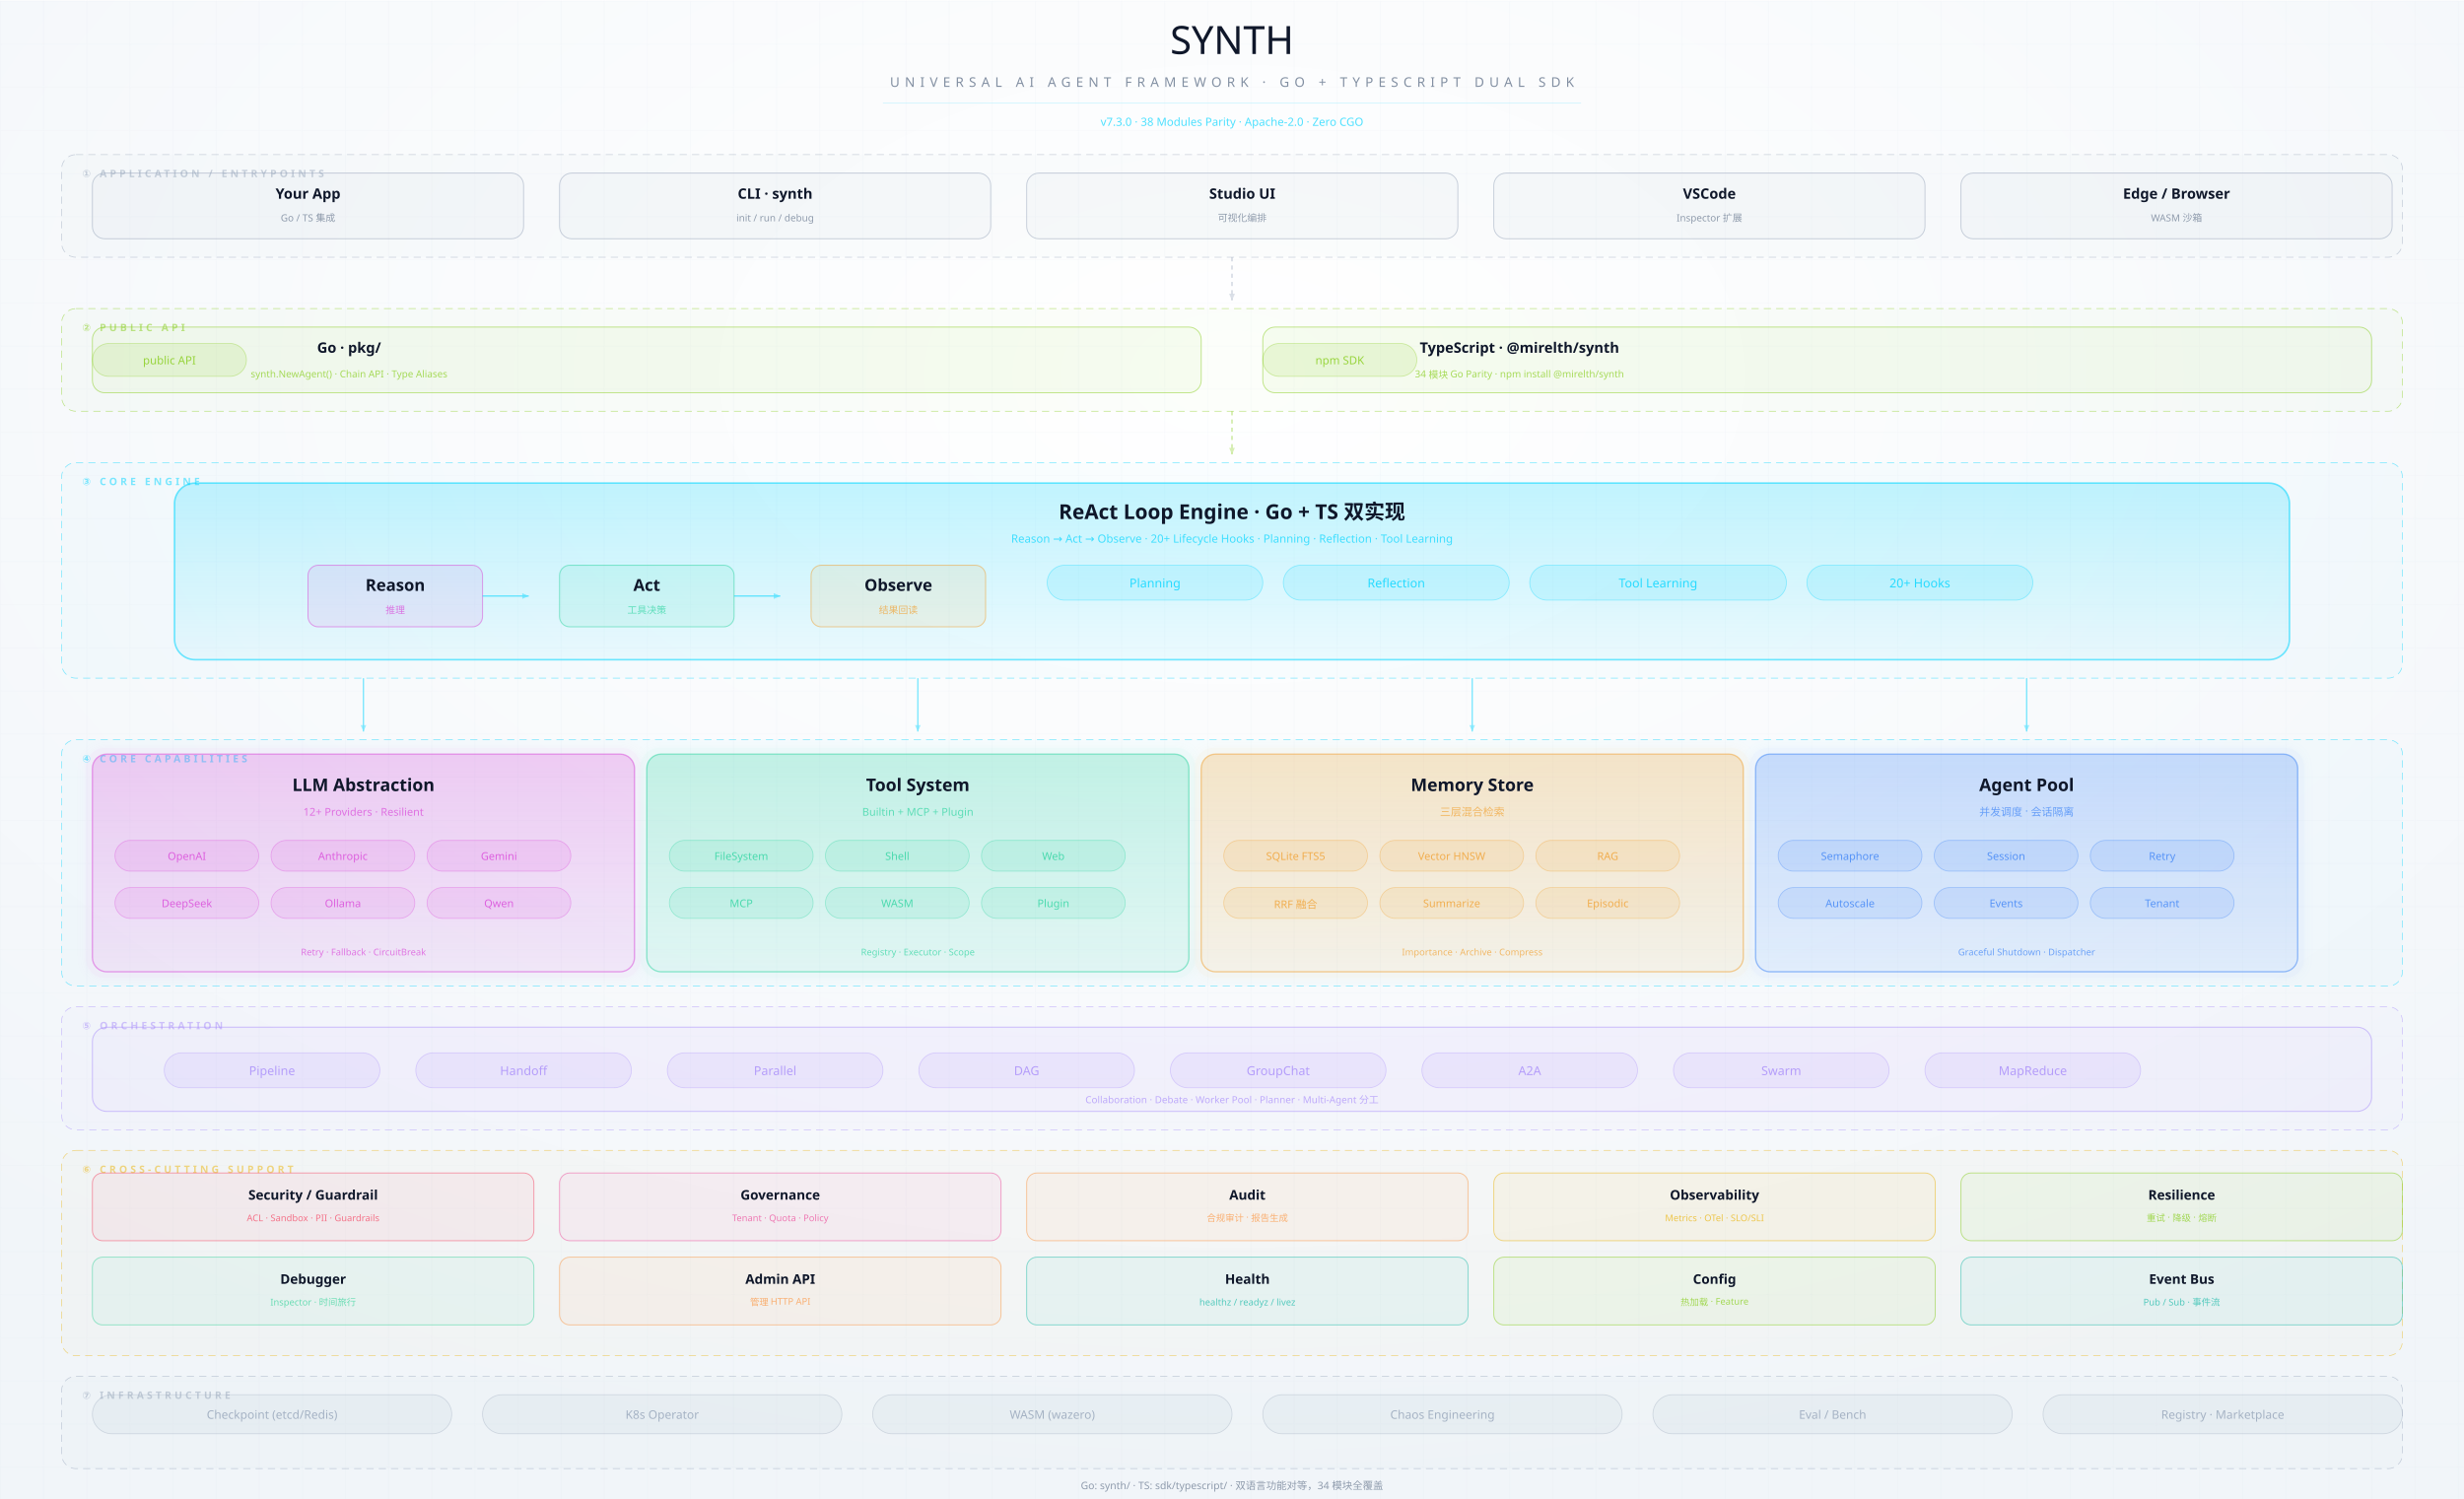
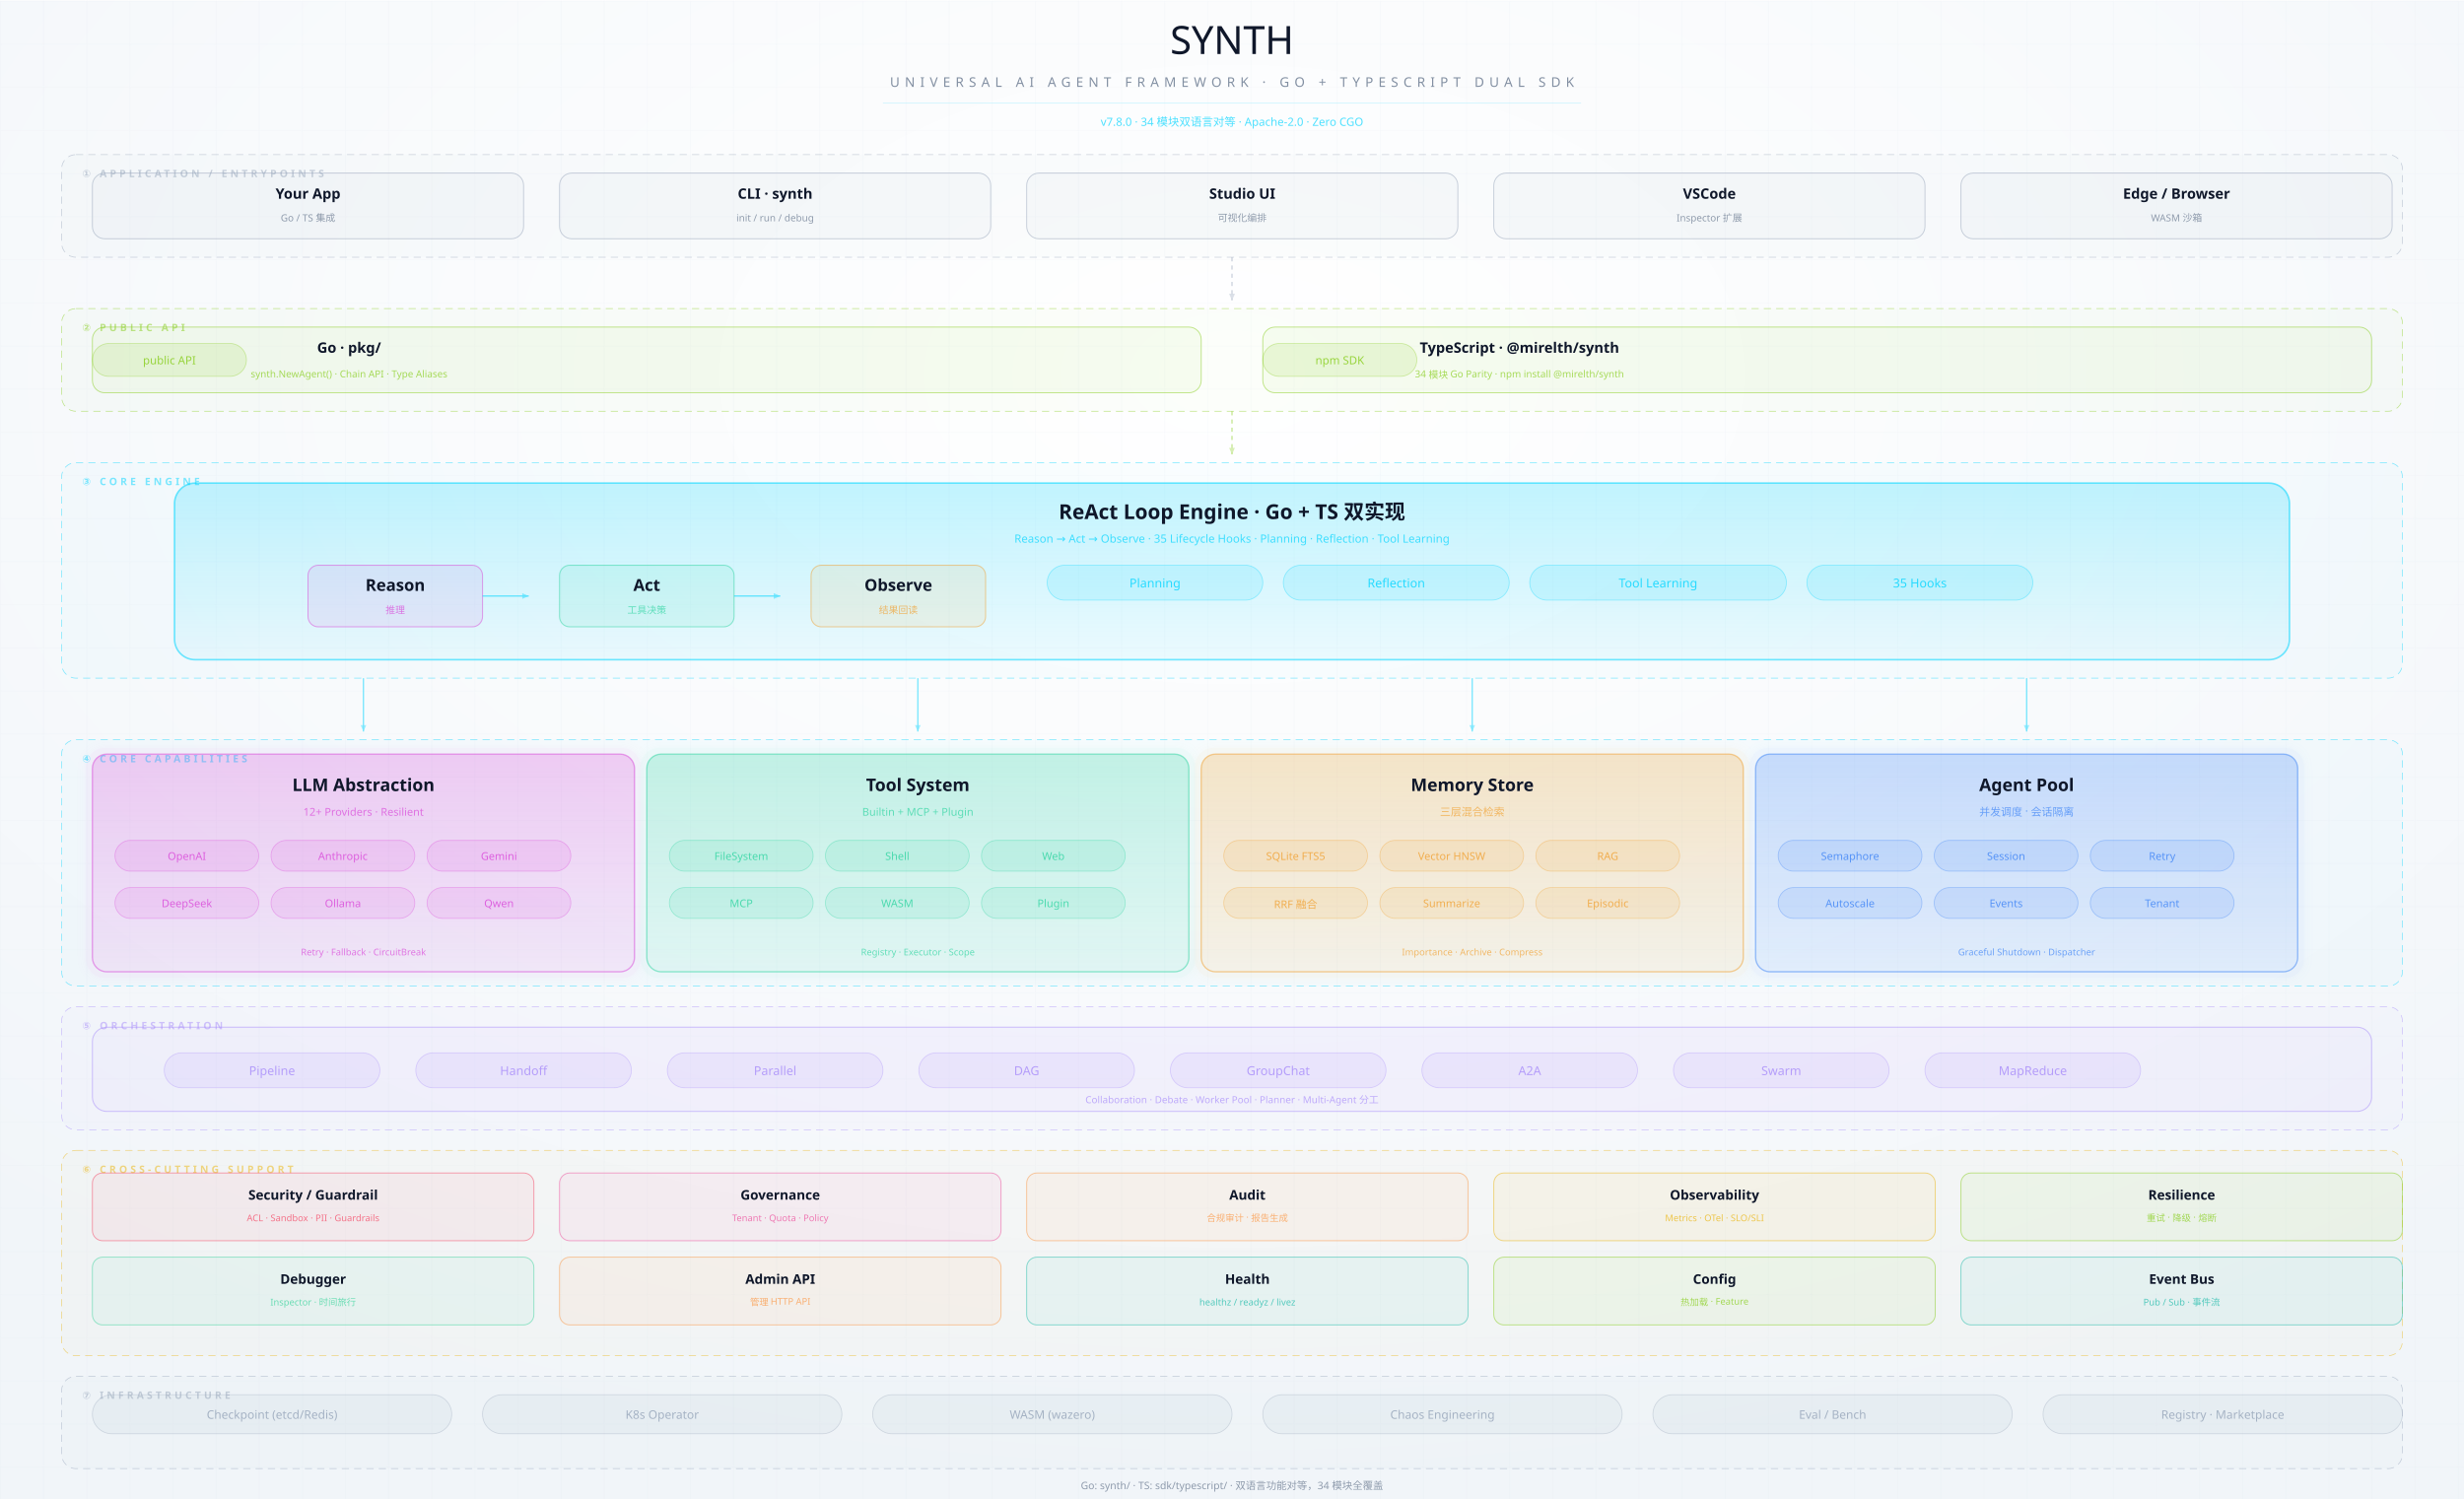
<svg xmlns="http://www.w3.org/2000/svg" width="2400" height="1460" viewBox="0 0 1632 992">
  <defs>
    <radialGradient id="bgR" cx="50%" cy="25%" r="75%">
      <stop offset="0%" stop-color="#ffffff" />
      <stop offset="55%" stop-color="#f8fafc" />
      <stop offset="100%" stop-color="#f1f5f9" />
    </radialGradient>
    <linearGradient id="g_core" x1="0" y1="0" x2="0" y2="1">
      <stop offset="0%" stop-color="#00d4ff" stop-opacity="0.22" />
      <stop offset="100%" stop-color="#00d4ff" stop-opacity="0.05" />
    </linearGradient>
    <linearGradient id="g_llm" x1="0" y1="0" x2="0" y2="1">
      <stop offset="0%" stop-color="#d946d9" stop-opacity="0.22" />
      <stop offset="100%" stop-color="#d946d9" stop-opacity="0.05" />
    </linearGradient>
    <linearGradient id="g_mem" x1="0" y1="0" x2="0" y2="1">
      <stop offset="0%" stop-color="#f0a030" stop-opacity="0.22" />
      <stop offset="100%" stop-color="#f0a030" stop-opacity="0.05" />
    </linearGradient>
    <linearGradient id="g_tool" x1="0" y1="0" x2="0" y2="1">
      <stop offset="0%" stop-color="#2dd4a0" stop-opacity="0.22" />
      <stop offset="100%" stop-color="#2dd4a0" stop-opacity="0.05" />
    </linearGradient>
    <linearGradient id="g_pool" x1="0" y1="0" x2="0" y2="1">
      <stop offset="0%" stop-color="#3b82f6" stop-opacity="0.22" />
      <stop offset="100%" stop-color="#3b82f6" stop-opacity="0.05" />
    </linearGradient>
    <linearGradient id="g_orch" x1="0" y1="0" x2="0" y2="1">
      <stop offset="0%" stop-color="#a78bfa" stop-opacity="0.22" />
      <stop offset="100%" stop-color="#a78bfa" stop-opacity="0.05" />
    </linearGradient>
    <filter id="gs" x="-40%" y="-40%" width="180%" height="180%">
      <feGaussianBlur stdDeviation="5" result="b" />
      <feMerge>
        <feMergeNode in="b" />
        <feMergeNode in="SourceGraphic" />
      </feMerge>
    </filter>
    <filter id="gl" x="-60%" y="-60%" width="220%" height="220%">
      <feGaussianBlur stdDeviation="10" result="b" />
      <feComponentTransfer in="b" result="g">
        <feFuncA type="linear" slope="0.22" />
      </feComponentTransfer>
      <feMerge>
        <feMergeNode in="g" />
        <feMergeNode in="SourceGraphic" />
      </feMerge>
    </filter>
    <marker id="a_c" viewBox="0 0 10 10" refX="9" refY="5" markerWidth="6" markerHeight="6" orient="auto">
      <path d="M0 1 L9 5 L0 9z" fill="#00d4ff" opacity="0.65" />
    </marker>
    <marker id="a_m" viewBox="0 0 10 10" refX="9" refY="5" markerWidth="6" markerHeight="6" orient="auto">
      <path d="M0 1 L9 5 L0 9z" fill="#d946d9" opacity="0.65" />
    </marker>
    <marker id="a_a" viewBox="0 0 10 10" refX="9" refY="5" markerWidth="6" markerHeight="6" orient="auto">
      <path d="M0 1 L9 5 L0 9z" fill="#f0a030" opacity="0.65" />
    </marker>
    <marker id="a_t" viewBox="0 0 10 10" refX="9" refY="5" markerWidth="6" markerHeight="6" orient="auto">
      <path d="M0 1 L9 5 L0 9z" fill="#2dd4a0" opacity="0.65" />
    </marker>
    <marker id="a_p" viewBox="0 0 10 10" refX="9" refY="5" markerWidth="6" markerHeight="6" orient="auto">
      <path d="M0 1 L9 5 L0 9z" fill="#3b82f6" opacity="0.65" />
    </marker>
    <marker id="a_o" viewBox="0 0 10 10" refX="9" refY="5" markerWidth="6" markerHeight="6" orient="auto">
      <path d="M0 1 L9 5 L0 9z" fill="#a78bfa" opacity="0.65" />
    </marker>
    <marker id="a_s" viewBox="0 0 10 10" refX="9" refY="5" markerWidth="6" markerHeight="6" orient="auto">
      <path d="M0 1 L9 5 L0 9z" fill="#94a3b8" opacity="0.65" />
    </marker>
    <marker id="a_e" viewBox="0 0 10 10" refX="9" refY="5" markerWidth="6" markerHeight="6" orient="auto">
      <path d="M0 1 L9 5 L0 9z" fill="#14b8a6" opacity="0.65" />
    </marker>
    <marker id="a_l" viewBox="0 0 10 10" refX="9" refY="5" markerWidth="6" markerHeight="6" orient="auto">
      <path d="M0 1 L9 5 L0 9z" fill="#84cc16" opacity="0.65" />
    </marker>
    <marker id="a_r" viewBox="0 0 10 10" refX="9" refY="5" markerWidth="6" markerHeight="6" orient="auto">
      <path d="M0 1 L9 5 L0 9z" fill="#f43f5e" opacity="0.65" />
    </marker>
    <marker id="a_k" viewBox="0 0 10 10" refX="9" refY="5" markerWidth="6" markerHeight="6" orient="auto">
      <path d="M0 1 L9 5 L0 9z" fill="#38bdf8" opacity="0.65" />
    </marker>
    <marker id="a_g" viewBox="0 0 10 10" refX="9" refY="5" markerWidth="6" markerHeight="6" orient="auto">
      <path d="M0 1 L9 5 L0 9z" fill="#ec4899" opacity="0.65" />
    </marker>
    <marker id="a_b" viewBox="0 0 10 10" refX="9" refY="5" markerWidth="6" markerHeight="6" orient="auto">
      <path d="M0 1 L9 5 L0 9z" fill="#eab308" opacity="0.65" />
    </marker>
    <marker id="a_d" viewBox="0 0 10 10" refX="9" refY="5" markerWidth="6" markerHeight="6" orient="auto">
      <path d="M0 1 L9 5 L0 9z" fill="#34d399" opacity="0.65" />
    </marker>
    <marker id="a_n" viewBox="0 0 10 10" refX="9" refY="5" markerWidth="6" markerHeight="6" orient="auto">
      <path d="M0 1 L9 5 L0 9z" fill="#fb923c" opacity="0.65" />
    </marker>
    <pattern id="gp" width="42" height="42" patternUnits="userSpaceOnUse">
      <path d="M42 0L0 0 0 42" fill="none" stroke="#cbd5e1" stroke-width="0.4" opacity="0.35" />
    </pattern>
  </defs>
  <g transform="scale(0.68)">
    <rect width="2400" height="1460" fill="url(#bgR)" />
    <rect width="2400" height="1460" fill="url(#gp)" />
    <text x="1200" y="52" text-anchor="middle" fill="#0f172a" font-family="system-ui,sans-serif" font-size="38" font-weight="200">SYNTH</text>
    <text x="1200" y="84" text-anchor="middle" fill="#64748b" font-family="system-ui,sans-serif" font-size="13" letter-spacing="5" opacity="0.8">UNIVERSAL AI AGENT FRAMEWORK · GO + TYPESCRIPT DUAL SDK</text>
    <line x1="860" y1="100" x2="1540" y2="100" stroke="#00d4ff" stroke-width="0.5" opacity="0.3" />
-     <text x="1200" y="122" text-anchor="middle" fill="#00d4ff" font-family="system-ui,sans-serif" font-size="11" opacity="0.7">v7.3.0  ·  38 Modules Parity  ·  Apache-2.0  ·  Zero CGO</text>
+     <text x="1200" y="122" text-anchor="middle" fill="#00d4ff" font-family="system-ui,sans-serif" font-size="11" opacity="0.7">v7.8.0  ·  34 模块双语言对等  ·  Apache-2.0  ·  Zero CGO</text>
    <rect x="60" y="150" width="2280" height="100" rx="14" fill="#94a3b8" fill-opacity="0.02" stroke="#94a3b8" stroke-opacity="0.5" stroke-width="0.7" stroke-dasharray="7 5" />
    <text x="80" y="172" fill="#94a3b8" font-family="system-ui,sans-serif" font-size="10" font-weight="700" letter-spacing="3" opacity="0.5">①  APPLICATION / ENTRYPOINTS</text>
    <rect x="90" y="168" width="420" height="64" rx="12" fill="#94a3b8" fill-opacity="0.05" stroke="#94a3b8" stroke-opacity="0.5" stroke-width="0.9" />
    <text x="300" y="193" text-anchor="middle" fill="#0f172a" font-family="system-ui,sans-serif" font-size="14" font-weight="600">Your App</text>
    <text x="300" y="215" text-anchor="middle" fill="#64748b" font-family="system-ui,sans-serif" font-size="9.5" opacity="0.7">Go / TS 集成</text>
    <rect x="545" y="168" width="420" height="64" rx="12" fill="#94a3b8" fill-opacity="0.05" stroke="#94a3b8" stroke-opacity="0.5" stroke-width="0.9" />
    <text x="755" y="193" text-anchor="middle" fill="#0f172a" font-family="system-ui,sans-serif" font-size="14" font-weight="600">CLI · synth</text>
    <text x="755" y="215" text-anchor="middle" fill="#64748b" font-family="system-ui,sans-serif" font-size="9.5" opacity="0.7">init / run / debug</text>
    <rect x="1000" y="168" width="420" height="64" rx="12" fill="#94a3b8" fill-opacity="0.05" stroke="#94a3b8" stroke-opacity="0.5" stroke-width="0.9" />
    <text x="1210" y="193" text-anchor="middle" fill="#0f172a" font-family="system-ui,sans-serif" font-size="14" font-weight="600">Studio UI</text>
    <text x="1210" y="215" text-anchor="middle" fill="#64748b" font-family="system-ui,sans-serif" font-size="9.5" opacity="0.7">可视化编排</text>
    <rect x="1455" y="168" width="420" height="64" rx="12" fill="#94a3b8" fill-opacity="0.05" stroke="#94a3b8" stroke-opacity="0.5" stroke-width="0.9" />
    <text x="1665" y="193" text-anchor="middle" fill="#0f172a" font-family="system-ui,sans-serif" font-size="14" font-weight="600">VSCode</text>
    <text x="1665" y="215" text-anchor="middle" fill="#64748b" font-family="system-ui,sans-serif" font-size="9.5" opacity="0.7">Inspector 扩展</text>
    <rect x="1910" y="168" width="420" height="64" rx="12" fill="#94a3b8" fill-opacity="0.05" stroke="#94a3b8" stroke-opacity="0.5" stroke-width="0.9" />
    <text x="2120" y="193" text-anchor="middle" fill="#0f172a" font-family="system-ui,sans-serif" font-size="14" font-weight="600">Edge / Browser</text>
    <text x="2120" y="215" text-anchor="middle" fill="#64748b" font-family="system-ui,sans-serif" font-size="9.5" opacity="0.7">WASM 沙箱</text>
    <line x1="1200" y1="250" x2="1200" y2="292" stroke="#94a3b8" stroke-width="1.2" opacity="0.5" stroke-dasharray="4 4" marker-end="url(#a_s)" />
    <rect x="60" y="300" width="2280" height="100" rx="14" fill="#84cc16" fill-opacity="0.02" stroke="#84cc16" stroke-opacity="0.5" stroke-width="0.7" stroke-dasharray="7 5" />
    <text x="80" y="322" fill="#84cc16" font-family="system-ui,sans-serif" font-size="10" font-weight="700" letter-spacing="3" opacity="0.5">②  PUBLIC API</text>
    <rect x="90" y="318" width="1080" height="64" rx="12" fill="#84cc16" fill-opacity="0.05" stroke="#84cc16" stroke-opacity="0.5" stroke-width="0.9" />
    <text x="340" y="343" text-anchor="middle" fill="#0f172a" font-family="system-ui,sans-serif" font-size="14" font-weight="600">Go  ·  pkg/</text>
    <text x="340" y="367" text-anchor="middle" fill="#84cc16" font-family="system-ui,sans-serif" font-size="9.5" opacity="0.7">synth.NewAgent() · Chain API · Type Aliases</text>
    <rect x="90" y="334" width="150" height="32" rx="16.0" fill="#84cc16" fill-opacity="0.12" stroke="#84cc16" stroke-opacity="0.35" stroke-width="0.8" />
    <text x="165.0" y="350.0" text-anchor="middle" dominant-baseline="central" fill="#84cc16" font-family="system-ui,sans-serif" font-size="11" opacity="0.8">public API</text>
    <rect x="1230" y="318" width="1080" height="64" rx="12" fill="#84cc16" fill-opacity="0.05" stroke="#84cc16" stroke-opacity="0.5" stroke-width="0.9" />
    <text x="1480" y="343" text-anchor="middle" fill="#0f172a" font-family="system-ui,sans-serif" font-size="14" font-weight="600">TypeScript  ·  @mirelth/synth</text>
    <text x="1480" y="367" text-anchor="middle" fill="#84cc16" font-family="system-ui,sans-serif" font-size="9.5" opacity="0.7">34 模块 Go Parity · npm install @mirelth/synth</text>
    <rect x="1230" y="334" width="150" height="32" rx="16.0" fill="#84cc16" fill-opacity="0.12" stroke="#84cc16" stroke-opacity="0.35" stroke-width="0.8" />
    <text x="1305.0" y="350.0" text-anchor="middle" dominant-baseline="central" fill="#84cc16" font-family="system-ui,sans-serif" font-size="11" opacity="0.8">npm SDK</text>
    <line x1="1200" y1="400" x2="1200" y2="442" stroke="#84cc16" stroke-width="1.2" opacity="0.5" stroke-dasharray="4 4" marker-end="url(#a_l)" />
    <rect x="60" y="450" width="2280" height="210" rx="14" fill="#00d4ff" fill-opacity="0.02" stroke="#00d4ff" stroke-opacity="0.5" stroke-width="0.7" stroke-dasharray="7 5" />
    <text x="80" y="472" fill="#00d4ff" font-family="system-ui,sans-serif" font-size="10" font-weight="700" letter-spacing="3" opacity="0.5">③  CORE ENGINE</text>
    <rect x="170" y="470" width="2060" height="172" rx="20" fill="url(#g_core)" stroke="#00d4ff" stroke-opacity="0.55" stroke-width="1.6" />
    <text x="1200" y="505" text-anchor="middle" fill="#0f172a" font-family="system-ui,sans-serif" font-size="20" font-weight="600">ReAct Loop Engine  ·  Go + TS 双实现</text>
-     <text x="1200" y="528" text-anchor="middle" fill="#00d4ff" font-family="system-ui,sans-serif" font-size="11" opacity="0.7">Reason → Act → Observe · 20+ Lifecycle Hooks · Planning · Reflection · Tool Learning</text>
+     <text x="1200" y="528" text-anchor="middle" fill="#00d4ff" font-family="system-ui,sans-serif" font-size="11" opacity="0.7">Reason → Act → Observe · 35 Lifecycle Hooks · Planning · Reflection · Tool Learning</text>
    <rect x="300" y="550" width="170" height="60" rx="10" fill="#d946d9" fill-opacity="0.1" stroke="#d946d9" stroke-opacity="0.5" stroke-width="1" />
    <text x="385" y="575" text-anchor="middle" fill="#0f172a" font-family="system-ui,sans-serif" font-size="16" font-weight="600">Reason</text>
    <text x="385" y="597" text-anchor="middle" fill="#d946d9" font-family="system-ui,sans-serif" font-size="9.5" opacity="0.7">推理</text>
    <line x1="470" y1="580" x2="515" y2="580" stroke="#00d4ff" stroke-width="1.2" opacity="0.6" marker-end="url(#a_c)" />
    <rect x="545" y="550" width="170" height="60" rx="10" fill="#2dd4a0" fill-opacity="0.1" stroke="#2dd4a0" stroke-opacity="0.5" stroke-width="1" />
    <text x="630" y="575" text-anchor="middle" fill="#0f172a" font-family="system-ui,sans-serif" font-size="16" font-weight="600">Act</text>
    <text x="630" y="597" text-anchor="middle" fill="#2dd4a0" font-family="system-ui,sans-serif" font-size="9.5" opacity="0.7">工具决策</text>
    <line x1="715" y1="580" x2="760" y2="580" stroke="#00d4ff" stroke-width="1.2" opacity="0.6" marker-end="url(#a_c)" />
    <rect x="790" y="550" width="170" height="60" rx="10" fill="#f0a030" fill-opacity="0.1" stroke="#f0a030" stroke-opacity="0.5" stroke-width="1" />
    <text x="875" y="575" text-anchor="middle" fill="#0f172a" font-family="system-ui,sans-serif" font-size="16" font-weight="600">Observe</text>
    <text x="875" y="597" text-anchor="middle" fill="#f0a030" font-family="system-ui,sans-serif" font-size="9.5" opacity="0.7">结果回读</text>
    <rect x="1020" y="550" width="210" height="34" rx="17.0" fill="#00d4ff" fill-opacity="0.12" stroke="#00d4ff" stroke-opacity="0.35" stroke-width="0.8" />
    <text x="1125.0" y="567.0" text-anchor="middle" dominant-baseline="central" fill="#00d4ff" font-family="system-ui,sans-serif" font-size="12" opacity="0.8">Planning</text>
    <rect x="1250" y="550" width="220" height="34" rx="17.0" fill="#00d4ff" fill-opacity="0.12" stroke="#00d4ff" stroke-opacity="0.35" stroke-width="0.8" />
    <text x="1360.0" y="567.0" text-anchor="middle" dominant-baseline="central" fill="#00d4ff" font-family="system-ui,sans-serif" font-size="12" opacity="0.8">Reflection</text>
    <rect x="1490" y="550" width="250" height="34" rx="17.0" fill="#00d4ff" fill-opacity="0.12" stroke="#00d4ff" stroke-opacity="0.35" stroke-width="0.8" />
    <text x="1615.0" y="567.0" text-anchor="middle" dominant-baseline="central" fill="#00d4ff" font-family="system-ui,sans-serif" font-size="12" opacity="0.8">Tool Learning</text>
    <rect x="1760" y="550" width="220" height="34" rx="17.0" fill="#00d4ff" fill-opacity="0.12" stroke="#00d4ff" stroke-opacity="0.35" stroke-width="0.8" />
-     <text x="1870.0" y="567.0" text-anchor="middle" dominant-baseline="central" fill="#00d4ff" font-family="system-ui,sans-serif" font-size="12" opacity="0.8">20+ Hooks</text>
+     <text x="1870.0" y="567.0" text-anchor="middle" dominant-baseline="central" fill="#00d4ff" font-family="system-ui,sans-serif" font-size="12" opacity="0.8">35 Hooks</text>
    <line x1="354" y1="660" x2="354" y2="712" stroke="#00d4ff" stroke-width="1.2" opacity="0.55" marker-end="url(#a_c)" />
    <line x1="894" y1="660" x2="894" y2="712" stroke="#00d4ff" stroke-width="1.2" opacity="0.55" marker-end="url(#a_c)" />
    <line x1="1434" y1="660" x2="1434" y2="712" stroke="#00d4ff" stroke-width="1.2" opacity="0.55" marker-end="url(#a_c)" />
    <line x1="1974" y1="660" x2="1974" y2="712" stroke="#00d4ff" stroke-width="1.2" opacity="0.55" marker-end="url(#a_c)" />
    <rect x="60" y="720" width="2280" height="240" rx="14" fill="#00d4ff" fill-opacity="0.02" stroke="#00d4ff" stroke-opacity="0.5" stroke-width="0.7" stroke-dasharray="7 5" />
    <text x="80" y="742" fill="#00d4ff" font-family="system-ui,sans-serif" font-size="10" font-weight="700" letter-spacing="3" opacity="0.5">④  CORE CAPABILITIES</text>
    <rect x="84" y="728" width="540" height="224" rx="18" fill="#d946d9" opacity="0.05" filter="url(#gs)" />
    <rect x="90" y="734" width="528" height="212" rx="14" fill="url(#g_llm)" stroke="#d946d9" stroke-opacity="0.5" stroke-width="1.3" />
    <text x="354" y="770" text-anchor="middle" fill="#0f172a" font-family="system-ui,sans-serif" font-size="17" font-weight="600">LLM Abstraction</text>
    <text x="354" y="794" text-anchor="middle" fill="#d946d9" font-family="system-ui,sans-serif" font-size="10.5" opacity="0.7">12+ Providers · Resilient</text>
    <rect x="112" y="818" width="140" height="30" rx="15.0" fill="#d946d9" fill-opacity="0.12" stroke="#d946d9" stroke-opacity="0.35" stroke-width="0.8" />
    <text x="182.0" y="833.0" text-anchor="middle" dominant-baseline="central" fill="#d946d9" font-family="system-ui,sans-serif" font-size="10.5" opacity="0.8">OpenAI</text>
    <rect x="264" y="818" width="140" height="30" rx="15.0" fill="#d946d9" fill-opacity="0.12" stroke="#d946d9" stroke-opacity="0.35" stroke-width="0.8" />
    <text x="334.0" y="833.0" text-anchor="middle" dominant-baseline="central" fill="#d946d9" font-family="system-ui,sans-serif" font-size="10.5" opacity="0.8">Anthropic</text>
    <rect x="416" y="818" width="140" height="30" rx="15.0" fill="#d946d9" fill-opacity="0.12" stroke="#d946d9" stroke-opacity="0.35" stroke-width="0.8" />
    <text x="486.0" y="833.0" text-anchor="middle" dominant-baseline="central" fill="#d946d9" font-family="system-ui,sans-serif" font-size="10.5" opacity="0.8">Gemini</text>
    <rect x="112" y="864" width="140" height="30" rx="15.0" fill="#d946d9" fill-opacity="0.12" stroke="#d946d9" stroke-opacity="0.35" stroke-width="0.8" />
    <text x="182.0" y="879.0" text-anchor="middle" dominant-baseline="central" fill="#d946d9" font-family="system-ui,sans-serif" font-size="10.5" opacity="0.8">DeepSeek</text>
    <rect x="264" y="864" width="140" height="30" rx="15.0" fill="#d946d9" fill-opacity="0.12" stroke="#d946d9" stroke-opacity="0.35" stroke-width="0.8" />
    <text x="334.0" y="879.0" text-anchor="middle" dominant-baseline="central" fill="#d946d9" font-family="system-ui,sans-serif" font-size="10.5" opacity="0.8">Ollama</text>
    <rect x="416" y="864" width="140" height="30" rx="15.0" fill="#d946d9" fill-opacity="0.12" stroke="#d946d9" stroke-opacity="0.35" stroke-width="0.8" />
    <text x="486.0" y="879.0" text-anchor="middle" dominant-baseline="central" fill="#d946d9" font-family="system-ui,sans-serif" font-size="10.5" opacity="0.8">Qwen</text>
    <text x="354" y="930" text-anchor="middle" fill="#d946d9" font-family="system-ui,sans-serif" font-size="9" opacity="0.7">Retry · Fallback · CircuitBreak</text>
    <rect x="624" y="728" width="540" height="224" rx="18" fill="#2dd4a0" opacity="0.05" filter="url(#gs)" />
    <rect x="630" y="734" width="528" height="212" rx="14" fill="url(#g_tool)" stroke="#2dd4a0" stroke-opacity="0.5" stroke-width="1.3" />
    <text x="894" y="770" text-anchor="middle" fill="#0f172a" font-family="system-ui,sans-serif" font-size="17" font-weight="600">Tool System</text>
    <text x="894" y="794" text-anchor="middle" fill="#2dd4a0" font-family="system-ui,sans-serif" font-size="10.5" opacity="0.7">Builtin + MCP + Plugin</text>
    <rect x="652" y="818" width="140" height="30" rx="15.0" fill="#2dd4a0" fill-opacity="0.12" stroke="#2dd4a0" stroke-opacity="0.35" stroke-width="0.8" />
    <text x="722.0" y="833.0" text-anchor="middle" dominant-baseline="central" fill="#2dd4a0" font-family="system-ui,sans-serif" font-size="10.5" opacity="0.8">FileSystem</text>
    <rect x="804" y="818" width="140" height="30" rx="15.0" fill="#2dd4a0" fill-opacity="0.12" stroke="#2dd4a0" stroke-opacity="0.35" stroke-width="0.8" />
    <text x="874.0" y="833.0" text-anchor="middle" dominant-baseline="central" fill="#2dd4a0" font-family="system-ui,sans-serif" font-size="10.5" opacity="0.8">Shell</text>
    <rect x="956" y="818" width="140" height="30" rx="15.0" fill="#2dd4a0" fill-opacity="0.12" stroke="#2dd4a0" stroke-opacity="0.35" stroke-width="0.8" />
    <text x="1026.0" y="833.0" text-anchor="middle" dominant-baseline="central" fill="#2dd4a0" font-family="system-ui,sans-serif" font-size="10.5" opacity="0.8">Web</text>
    <rect x="652" y="864" width="140" height="30" rx="15.0" fill="#2dd4a0" fill-opacity="0.12" stroke="#2dd4a0" stroke-opacity="0.35" stroke-width="0.8" />
    <text x="722.0" y="879.0" text-anchor="middle" dominant-baseline="central" fill="#2dd4a0" font-family="system-ui,sans-serif" font-size="10.5" opacity="0.8">MCP</text>
    <rect x="804" y="864" width="140" height="30" rx="15.0" fill="#2dd4a0" fill-opacity="0.12" stroke="#2dd4a0" stroke-opacity="0.35" stroke-width="0.8" />
    <text x="874.0" y="879.0" text-anchor="middle" dominant-baseline="central" fill="#2dd4a0" font-family="system-ui,sans-serif" font-size="10.5" opacity="0.8">WASM</text>
    <rect x="956" y="864" width="140" height="30" rx="15.0" fill="#2dd4a0" fill-opacity="0.12" stroke="#2dd4a0" stroke-opacity="0.35" stroke-width="0.8" />
    <text x="1026.0" y="879.0" text-anchor="middle" dominant-baseline="central" fill="#2dd4a0" font-family="system-ui,sans-serif" font-size="10.5" opacity="0.8">Plugin</text>
    <text x="894" y="930" text-anchor="middle" fill="#2dd4a0" font-family="system-ui,sans-serif" font-size="9" opacity="0.7">Registry · Executor · Scope</text>
    <rect x="1164" y="728" width="540" height="224" rx="18" fill="#f0a030" opacity="0.05" filter="url(#gs)" />
    <rect x="1170" y="734" width="528" height="212" rx="14" fill="url(#g_mem)" stroke="#f0a030" stroke-opacity="0.5" stroke-width="1.3" />
    <text x="1434" y="770" text-anchor="middle" fill="#0f172a" font-family="system-ui,sans-serif" font-size="17" font-weight="600">Memory Store</text>
    <text x="1434" y="794" text-anchor="middle" fill="#f0a030" font-family="system-ui,sans-serif" font-size="10.5" opacity="0.7">三层混合检索</text>
    <rect x="1192" y="818" width="140" height="30" rx="15.0" fill="#f0a030" fill-opacity="0.12" stroke="#f0a030" stroke-opacity="0.35" stroke-width="0.8" />
    <text x="1262.0" y="833.0" text-anchor="middle" dominant-baseline="central" fill="#f0a030" font-family="system-ui,sans-serif" font-size="10.5" opacity="0.8">SQLite FTS5</text>
    <rect x="1344" y="818" width="140" height="30" rx="15.0" fill="#f0a030" fill-opacity="0.12" stroke="#f0a030" stroke-opacity="0.35" stroke-width="0.8" />
    <text x="1414.0" y="833.0" text-anchor="middle" dominant-baseline="central" fill="#f0a030" font-family="system-ui,sans-serif" font-size="10.5" opacity="0.8">Vector HNSW</text>
    <rect x="1496" y="818" width="140" height="30" rx="15.0" fill="#f0a030" fill-opacity="0.12" stroke="#f0a030" stroke-opacity="0.35" stroke-width="0.8" />
    <text x="1566.0" y="833.0" text-anchor="middle" dominant-baseline="central" fill="#f0a030" font-family="system-ui,sans-serif" font-size="10.5" opacity="0.8">RAG</text>
    <rect x="1192" y="864" width="140" height="30" rx="15.0" fill="#f0a030" fill-opacity="0.12" stroke="#f0a030" stroke-opacity="0.35" stroke-width="0.8" />
    <text x="1262.0" y="879.0" text-anchor="middle" dominant-baseline="central" fill="#f0a030" font-family="system-ui,sans-serif" font-size="10.5" opacity="0.8">RRF 融合</text>
    <rect x="1344" y="864" width="140" height="30" rx="15.0" fill="#f0a030" fill-opacity="0.12" stroke="#f0a030" stroke-opacity="0.35" stroke-width="0.8" />
    <text x="1414.0" y="879.0" text-anchor="middle" dominant-baseline="central" fill="#f0a030" font-family="system-ui,sans-serif" font-size="10.5" opacity="0.8">Summarize</text>
    <rect x="1496" y="864" width="140" height="30" rx="15.0" fill="#f0a030" fill-opacity="0.12" stroke="#f0a030" stroke-opacity="0.35" stroke-width="0.8" />
    <text x="1566.0" y="879.0" text-anchor="middle" dominant-baseline="central" fill="#f0a030" font-family="system-ui,sans-serif" font-size="10.5" opacity="0.8">Episodic</text>
    <text x="1434" y="930" text-anchor="middle" fill="#f0a030" font-family="system-ui,sans-serif" font-size="9" opacity="0.7">Importance · Archive · Compress</text>
    <rect x="1704" y="728" width="540" height="224" rx="18" fill="#3b82f6" opacity="0.05" filter="url(#gs)" />
    <rect x="1710" y="734" width="528" height="212" rx="14" fill="url(#g_pool)" stroke="#3b82f6" stroke-opacity="0.5" stroke-width="1.3" />
    <text x="1974" y="770" text-anchor="middle" fill="#0f172a" font-family="system-ui,sans-serif" font-size="17" font-weight="600">Agent Pool</text>
    <text x="1974" y="794" text-anchor="middle" fill="#3b82f6" font-family="system-ui,sans-serif" font-size="10.5" opacity="0.7">并发调度 · 会话隔离</text>
    <rect x="1732" y="818" width="140" height="30" rx="15.0" fill="#3b82f6" fill-opacity="0.12" stroke="#3b82f6" stroke-opacity="0.35" stroke-width="0.8" />
    <text x="1802.0" y="833.0" text-anchor="middle" dominant-baseline="central" fill="#3b82f6" font-family="system-ui,sans-serif" font-size="10.5" opacity="0.8">Semaphore</text>
    <rect x="1884" y="818" width="140" height="30" rx="15.0" fill="#3b82f6" fill-opacity="0.12" stroke="#3b82f6" stroke-opacity="0.35" stroke-width="0.8" />
    <text x="1954.0" y="833.0" text-anchor="middle" dominant-baseline="central" fill="#3b82f6" font-family="system-ui,sans-serif" font-size="10.5" opacity="0.8">Session</text>
    <rect x="2036" y="818" width="140" height="30" rx="15.0" fill="#3b82f6" fill-opacity="0.12" stroke="#3b82f6" stroke-opacity="0.35" stroke-width="0.8" />
    <text x="2106.0" y="833.0" text-anchor="middle" dominant-baseline="central" fill="#3b82f6" font-family="system-ui,sans-serif" font-size="10.5" opacity="0.8">Retry</text>
    <rect x="1732" y="864" width="140" height="30" rx="15.0" fill="#3b82f6" fill-opacity="0.12" stroke="#3b82f6" stroke-opacity="0.35" stroke-width="0.8" />
    <text x="1802.0" y="879.0" text-anchor="middle" dominant-baseline="central" fill="#3b82f6" font-family="system-ui,sans-serif" font-size="10.5" opacity="0.8">Autoscale</text>
    <rect x="1884" y="864" width="140" height="30" rx="15.0" fill="#3b82f6" fill-opacity="0.12" stroke="#3b82f6" stroke-opacity="0.35" stroke-width="0.8" />
    <text x="1954.0" y="879.0" text-anchor="middle" dominant-baseline="central" fill="#3b82f6" font-family="system-ui,sans-serif" font-size="10.5" opacity="0.8">Events</text>
    <rect x="2036" y="864" width="140" height="30" rx="15.0" fill="#3b82f6" fill-opacity="0.12" stroke="#3b82f6" stroke-opacity="0.35" stroke-width="0.8" />
    <text x="2106.0" y="879.0" text-anchor="middle" dominant-baseline="central" fill="#3b82f6" font-family="system-ui,sans-serif" font-size="10.5" opacity="0.8">Tenant</text>
    <text x="1974" y="930" text-anchor="middle" fill="#3b82f6" font-family="system-ui,sans-serif" font-size="9" opacity="0.7">Graceful Shutdown · Dispatcher</text>
    <rect x="60" y="980" width="2280" height="120" rx="14" fill="#a78bfa" fill-opacity="0.02" stroke="#a78bfa" stroke-opacity="0.5" stroke-width="0.7" stroke-dasharray="7 5" />
    <text x="80" y="1002" fill="#a78bfa" font-family="system-ui,sans-serif" font-size="10" font-weight="700" letter-spacing="3" opacity="0.5">⑤  ORCHESTRATION</text>
    <rect x="90" y="1000" width="2220" height="82" rx="14" fill="#a78bfa" fill-opacity="0.05" stroke="#a78bfa" stroke-opacity="0.5" stroke-width="1" />
    <rect x="160" y="1025" width="210" height="34" rx="17.0" fill="#a78bfa" fill-opacity="0.12" stroke="#a78bfa" stroke-opacity="0.35" stroke-width="0.8" />
    <text x="265.0" y="1042.0" text-anchor="middle" dominant-baseline="central" fill="#a78bfa" font-family="system-ui,sans-serif" font-size="12" opacity="0.8">Pipeline</text>
    <rect x="405" y="1025" width="210" height="34" rx="17.0" fill="#a78bfa" fill-opacity="0.12" stroke="#a78bfa" stroke-opacity="0.35" stroke-width="0.8" />
    <text x="510.0" y="1042.0" text-anchor="middle" dominant-baseline="central" fill="#a78bfa" font-family="system-ui,sans-serif" font-size="12" opacity="0.8">Handoff</text>
    <rect x="650" y="1025" width="210" height="34" rx="17.0" fill="#a78bfa" fill-opacity="0.12" stroke="#a78bfa" stroke-opacity="0.35" stroke-width="0.8" />
    <text x="755.0" y="1042.0" text-anchor="middle" dominant-baseline="central" fill="#a78bfa" font-family="system-ui,sans-serif" font-size="12" opacity="0.8">Parallel</text>
    <rect x="895" y="1025" width="210" height="34" rx="17.0" fill="#a78bfa" fill-opacity="0.12" stroke="#a78bfa" stroke-opacity="0.35" stroke-width="0.8" />
    <text x="1000.0" y="1042.0" text-anchor="middle" dominant-baseline="central" fill="#a78bfa" font-family="system-ui,sans-serif" font-size="12" opacity="0.8">DAG</text>
    <rect x="1140" y="1025" width="210" height="34" rx="17.0" fill="#a78bfa" fill-opacity="0.12" stroke="#a78bfa" stroke-opacity="0.35" stroke-width="0.8" />
    <text x="1245.0" y="1042.0" text-anchor="middle" dominant-baseline="central" fill="#a78bfa" font-family="system-ui,sans-serif" font-size="12" opacity="0.8">GroupChat</text>
    <rect x="1385" y="1025" width="210" height="34" rx="17.0" fill="#a78bfa" fill-opacity="0.12" stroke="#a78bfa" stroke-opacity="0.35" stroke-width="0.8" />
    <text x="1490.0" y="1042.0" text-anchor="middle" dominant-baseline="central" fill="#a78bfa" font-family="system-ui,sans-serif" font-size="12" opacity="0.8">A2A</text>
    <rect x="1630" y="1025" width="210" height="34" rx="17.0" fill="#a78bfa" fill-opacity="0.12" stroke="#a78bfa" stroke-opacity="0.35" stroke-width="0.8" />
    <text x="1735.0" y="1042.0" text-anchor="middle" dominant-baseline="central" fill="#a78bfa" font-family="system-ui,sans-serif" font-size="12" opacity="0.8">Swarm</text>
    <rect x="1875" y="1025" width="210" height="34" rx="17.0" fill="#a78bfa" fill-opacity="0.12" stroke="#a78bfa" stroke-opacity="0.35" stroke-width="0.8" />
    <text x="1980.0" y="1042.0" text-anchor="middle" dominant-baseline="central" fill="#a78bfa" font-family="system-ui,sans-serif" font-size="12" opacity="0.8">MapReduce</text>
    <text x="1200" y="1074" text-anchor="middle" fill="#a78bfa" font-family="system-ui,sans-serif" font-size="9.5" opacity="0.7">Collaboration · Debate · Worker Pool · Planner · Multi-Agent 分工</text>
    <rect x="60" y="1120" width="2280" height="200" rx="14" fill="#eab308" fill-opacity="0.02" stroke="#eab308" stroke-opacity="0.5" stroke-width="0.7" stroke-dasharray="7 5" />
    <text x="80" y="1142" fill="#eab308" font-family="system-ui,sans-serif" font-size="10" font-weight="700" letter-spacing="3" opacity="0.5">⑥  CROSS-CUTTING SUPPORT</text>
    <rect x="90" y="1142" width="430" height="66" rx="10" fill="#f43f5e" fill-opacity="0.06" stroke="#f43f5e" stroke-opacity="0.5" stroke-width="0.9" />
    <text x="305" y="1168" text-anchor="middle" fill="#0f172a" font-family="system-ui,sans-serif" font-size="13" font-weight="600">Security / Guardrail</text>
    <text x="305" y="1189" text-anchor="middle" fill="#f43f5e" font-family="system-ui,sans-serif" font-size="9" opacity="0.7">ACL · Sandbox · PII · Guardrails</text>
    <rect x="545" y="1142" width="430" height="66" rx="10" fill="#ec4899" fill-opacity="0.06" stroke="#ec4899" stroke-opacity="0.5" stroke-width="0.9" />
    <text x="760" y="1168" text-anchor="middle" fill="#0f172a" font-family="system-ui,sans-serif" font-size="13" font-weight="600">Governance</text>
    <text x="760" y="1189" text-anchor="middle" fill="#ec4899" font-family="system-ui,sans-serif" font-size="9" opacity="0.7">Tenant · Quota · Policy</text>
    <rect x="1000" y="1142" width="430" height="66" rx="10" fill="#fb923c" fill-opacity="0.06" stroke="#fb923c" stroke-opacity="0.5" stroke-width="0.9" />
    <text x="1215" y="1168" text-anchor="middle" fill="#0f172a" font-family="system-ui,sans-serif" font-size="13" font-weight="600">Audit</text>
    <text x="1215" y="1189" text-anchor="middle" fill="#fb923c" font-family="system-ui,sans-serif" font-size="9" opacity="0.7">合规审计 · 报告生成</text>
    <rect x="1455" y="1142" width="430" height="66" rx="10" fill="#eab308" fill-opacity="0.06" stroke="#eab308" stroke-opacity="0.5" stroke-width="0.9" />
    <text x="1670" y="1168" text-anchor="middle" fill="#0f172a" font-family="system-ui,sans-serif" font-size="13" font-weight="600">Observability</text>
    <text x="1670" y="1189" text-anchor="middle" fill="#eab308" font-family="system-ui,sans-serif" font-size="9" opacity="0.7">Metrics · OTel · SLO/SLI</text>
    <rect x="1910" y="1142" width="430" height="66" rx="10" fill="#84cc16" fill-opacity="0.06" stroke="#84cc16" stroke-opacity="0.5" stroke-width="0.9" />
    <text x="2125" y="1168" text-anchor="middle" fill="#0f172a" font-family="system-ui,sans-serif" font-size="13" font-weight="600">Resilience</text>
    <text x="2125" y="1189" text-anchor="middle" fill="#84cc16" font-family="system-ui,sans-serif" font-size="9" opacity="0.7">重试 · 降级 · 熔断</text>
    <rect x="90" y="1224" width="430" height="66" rx="10" fill="#34d399" fill-opacity="0.06" stroke="#34d399" stroke-opacity="0.5" stroke-width="0.9" />
    <text x="305" y="1250" text-anchor="middle" fill="#0f172a" font-family="system-ui,sans-serif" font-size="13" font-weight="600">Debugger</text>
    <text x="305" y="1271" text-anchor="middle" fill="#34d399" font-family="system-ui,sans-serif" font-size="9" opacity="0.7">Inspector · 时间旅行</text>
    <rect x="545" y="1224" width="430" height="66" rx="10" fill="#fb923c" fill-opacity="0.06" stroke="#fb923c" stroke-opacity="0.5" stroke-width="0.9" />
    <text x="760" y="1250" text-anchor="middle" fill="#0f172a" font-family="system-ui,sans-serif" font-size="13" font-weight="600">Admin API</text>
    <text x="760" y="1271" text-anchor="middle" fill="#fb923c" font-family="system-ui,sans-serif" font-size="9" opacity="0.7">管理 HTTP API</text>
    <rect x="1000" y="1224" width="430" height="66" rx="10" fill="#14b8a6" fill-opacity="0.06" stroke="#14b8a6" stroke-opacity="0.5" stroke-width="0.9" />
    <text x="1215" y="1250" text-anchor="middle" fill="#0f172a" font-family="system-ui,sans-serif" font-size="13" font-weight="600">Health</text>
    <text x="1215" y="1271" text-anchor="middle" fill="#14b8a6" font-family="system-ui,sans-serif" font-size="9" opacity="0.7">healthz / readyz / livez</text>
    <rect x="1455" y="1224" width="430" height="66" rx="10" fill="#84cc16" fill-opacity="0.06" stroke="#84cc16" stroke-opacity="0.5" stroke-width="0.9" />
    <text x="1670" y="1250" text-anchor="middle" fill="#0f172a" font-family="system-ui,sans-serif" font-size="13" font-weight="600">Config</text>
    <text x="1670" y="1271" text-anchor="middle" fill="#84cc16" font-family="system-ui,sans-serif" font-size="9" opacity="0.7">热加载 · Feature</text>
    <rect x="1910" y="1224" width="430" height="66" rx="10" fill="#14b8a6" fill-opacity="0.06" stroke="#14b8a6" stroke-opacity="0.5" stroke-width="0.9" />
    <text x="2125" y="1250" text-anchor="middle" fill="#0f172a" font-family="system-ui,sans-serif" font-size="13" font-weight="600">Event Bus</text>
    <text x="2125" y="1271" text-anchor="middle" fill="#14b8a6" font-family="system-ui,sans-serif" font-size="9" opacity="0.7">Pub / Sub · 事件流</text>
    <rect x="60" y="1340" width="2280" height="90" rx="14" fill="#94a3b8" fill-opacity="0.02" stroke="#94a3b8" stroke-opacity="0.5" stroke-width="0.7" stroke-dasharray="7 5" />
    <text x="80" y="1362" fill="#94a3b8" font-family="system-ui,sans-serif" font-size="10" font-weight="700" letter-spacing="3" opacity="0.5">⑦  INFRASTRUCTURE</text>
    <rect x="90" y="1358" width="350" height="38" rx="19.0" fill="#94a3b8" fill-opacity="0.08" stroke="#94a3b8" stroke-opacity="0.35" stroke-width="0.8" />
    <text x="265.0" y="1377.0" text-anchor="middle" dominant-baseline="central" fill="#94a3b8" font-family="system-ui,sans-serif" font-size="11.5" opacity="0.8">Checkpoint (etcd/Redis)</text>
    <rect x="470" y="1358" width="350" height="38" rx="19.0" fill="#94a3b8" fill-opacity="0.08" stroke="#94a3b8" stroke-opacity="0.35" stroke-width="0.8" />
    <text x="645.0" y="1377.0" text-anchor="middle" dominant-baseline="central" fill="#94a3b8" font-family="system-ui,sans-serif" font-size="11.5" opacity="0.8">K8s Operator</text>
    <rect x="850" y="1358" width="350" height="38" rx="19.0" fill="#94a3b8" fill-opacity="0.08" stroke="#94a3b8" stroke-opacity="0.35" stroke-width="0.8" />
    <text x="1025.0" y="1377.0" text-anchor="middle" dominant-baseline="central" fill="#94a3b8" font-family="system-ui,sans-serif" font-size="11.5" opacity="0.8">WASM (wazero)</text>
    <rect x="1230" y="1358" width="350" height="38" rx="19.0" fill="#94a3b8" fill-opacity="0.08" stroke="#94a3b8" stroke-opacity="0.35" stroke-width="0.8" />
    <text x="1405.0" y="1377.0" text-anchor="middle" dominant-baseline="central" fill="#94a3b8" font-family="system-ui,sans-serif" font-size="11.5" opacity="0.8">Chaos Engineering</text>
    <rect x="1610" y="1358" width="350" height="38" rx="19.0" fill="#94a3b8" fill-opacity="0.08" stroke="#94a3b8" stroke-opacity="0.35" stroke-width="0.8" />
    <text x="1785.0" y="1377.0" text-anchor="middle" dominant-baseline="central" fill="#94a3b8" font-family="system-ui,sans-serif" font-size="11.5" opacity="0.8">Eval / Bench</text>
    <rect x="1990" y="1358" width="350" height="38" rx="19.0" fill="#94a3b8" fill-opacity="0.08" stroke="#94a3b8" stroke-opacity="0.35" stroke-width="0.8" />
    <text x="2165.0" y="1377.0" text-anchor="middle" dominant-baseline="central" fill="#94a3b8" font-family="system-ui,sans-serif" font-size="11.5" opacity="0.8">Registry · Marketplace</text>
    <text x="1200" y="1450" text-anchor="middle" fill="#64748b" font-family="system-ui,sans-serif" font-size="10" opacity="0.7">Go: synth/ · TS: sdk/typescript/ · 双语言功能对等，34 模块全覆盖</text>
  </g>
</svg>
